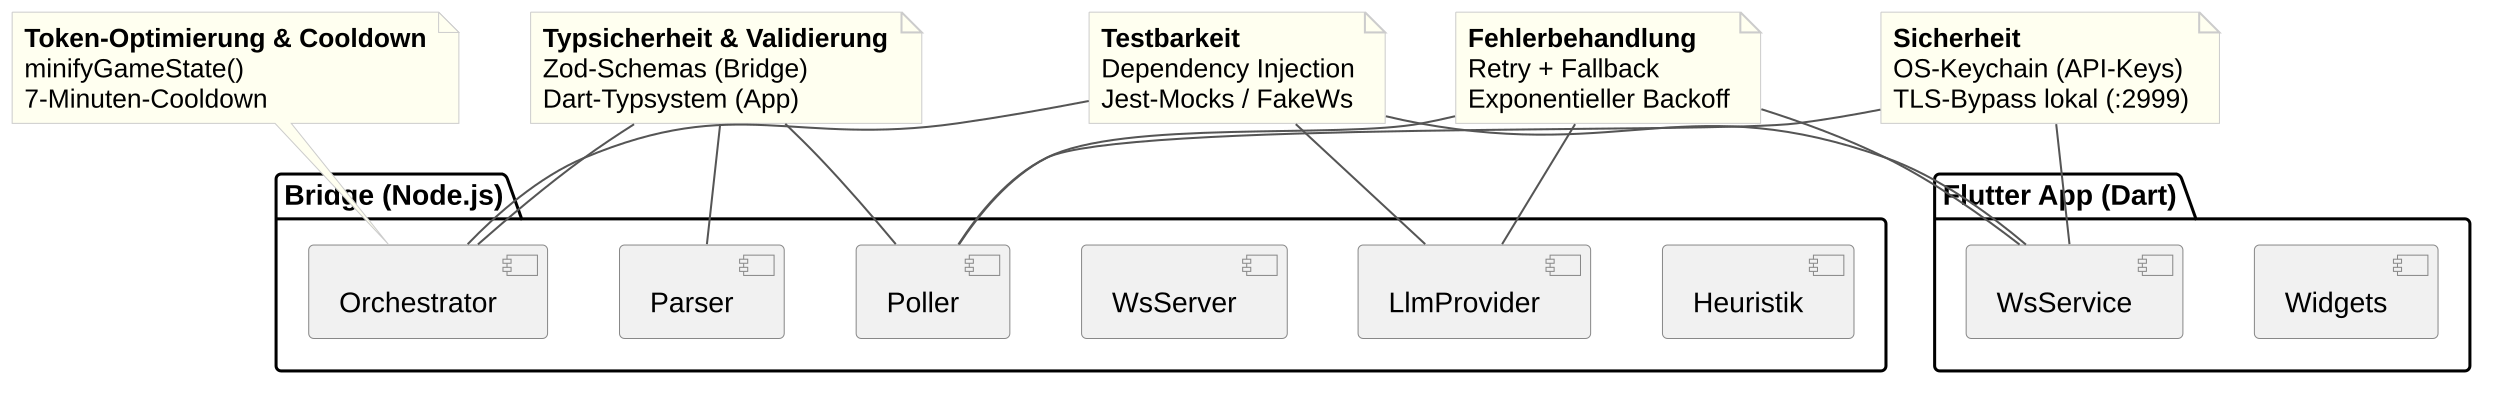
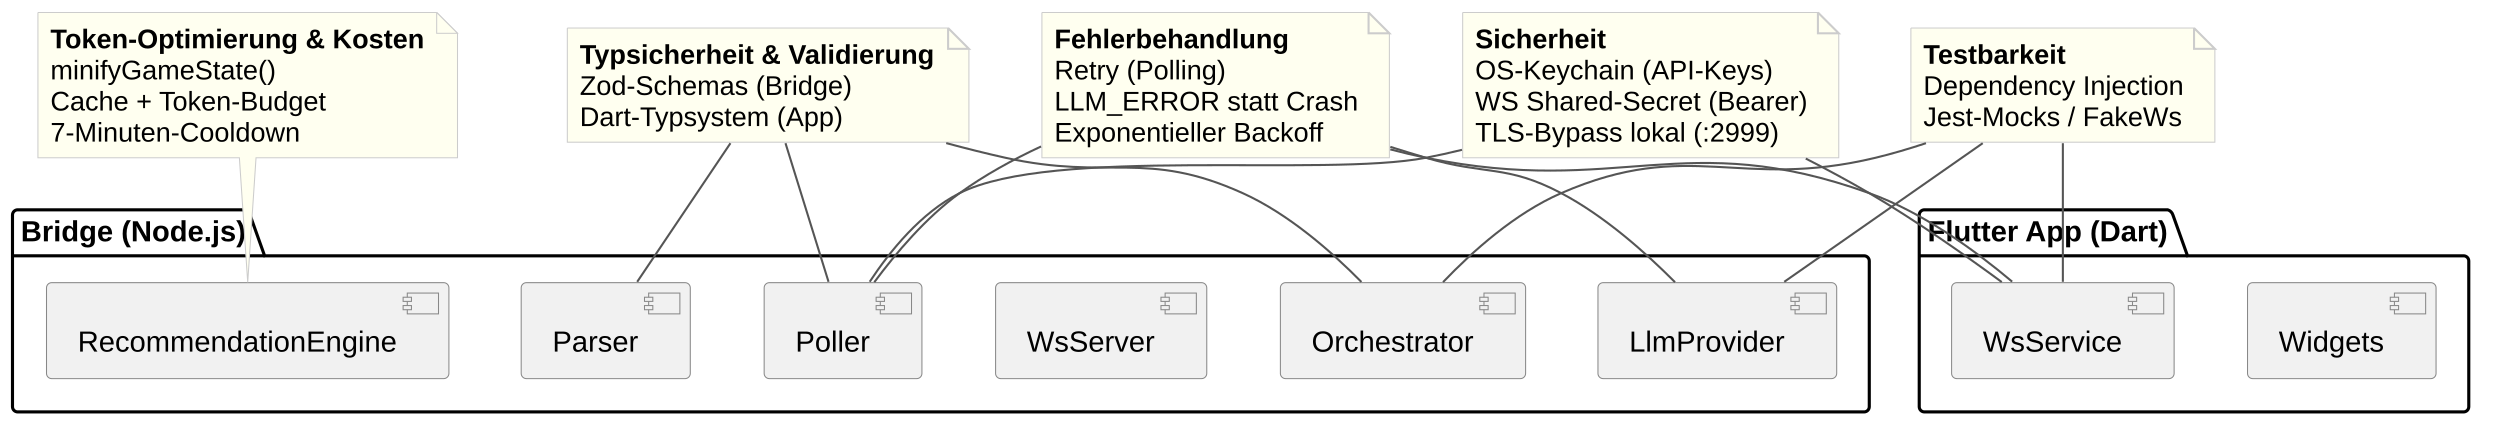
- <svg xmlns="http://www.w3.org/2000/svg" contentStyleType="text/css" data-diagram-type="DESCRIPTION" height="197px" preserveAspectRatio="none" style="width:1233px;height:197px;background:#FFFFFF;" version="1.1" viewBox="0 0 1233 197" width="1233px" zoomAndPan="magnify">
+ <svg xmlns="http://www.w3.org/2000/svg" contentStyleType="text/css" data-diagram-type="DESCRIPTION" height="212px" preserveAspectRatio="none" style="width:1201px;height:212px;background:#FFFFFF;" version="1.1" viewBox="0 0 1201 212" width="1201px" zoomAndPan="magnify">
  <defs />
  <g>
    <g class="cluster" data-qualified-name="Bridge .Node.js." data-source-line="8" id="ent0001">
-       <path d="M138.66,85.84 L247.777,85.84 A3.75,3.75 0 0 1 250.277,88.34 L257.277,107.939 L927.66,107.939 A2.5,2.5 0 0 1 930.16,110.439 L930.16,180.44 A2.5,2.5 0 0 1 927.66,182.94 L138.66,182.94 A2.5,2.5 0 0 1 136.16,180.44 L136.16,88.34 A2.5,2.5 0 0 1 138.66,85.84" fill="none" style="stroke:#000000;stroke-width:1.5;" />
-       <line style="stroke:#000000;stroke-width:1.5;" x1="136.16" x2="257.277" y1="107.939" y2="107.939" />
-       <text fill="#000000" font-family="Arial" font-size="14" font-weight="700" lengthAdjust="spacing" textLength="108.117" x="140.16" y="100.972">Bridge (Node.js)</text>
+       <path d="M8.5,100.79 L117.617,100.79 A3.75,3.75 0 0 1 120.117,103.29 L127.117,122.889 L895.5,122.889 A2.5,2.5 0 0 1 898,125.389 L898,195.39 A2.5,2.5 0 0 1 895.5,197.89 L8.5,197.89 A2.5,2.5 0 0 1 6,195.39 L6,103.29 A2.5,2.5 0 0 1 8.5,100.79" fill="none" style="stroke:#000000;stroke-width:1.5;" />
+       <line style="stroke:#000000;stroke-width:1.5;" x1="6" x2="127.117" y1="122.889" y2="122.889" />
+       <text fill="#000000" font-family="Arial" font-size="14" font-weight="700" lengthAdjust="spacing" textLength="108.117" x="10" y="115.922">Bridge (Node.js)</text>
    </g>
    <g class="cluster" data-qualified-name="Flutter App .Dart." data-source-line="17" id="ent0008">
-       <path d="M956.66,85.84 L1073.536,85.84 A3.75,3.75 0 0 1 1076.036,88.34 L1083.036,107.939 L1215.66,107.939 A2.5,2.5 0 0 1 1218.16,110.439 L1218.16,180.44 A2.5,2.5 0 0 1 1215.66,182.94 L956.66,182.94 A2.5,2.5 0 0 1 954.16,180.44 L954.16,88.34 A2.5,2.5 0 0 1 956.66,85.84" fill="none" style="stroke:#000000;stroke-width:1.5;" />
-       <line style="stroke:#000000;stroke-width:1.5;" x1="954.16" x2="1083.036" y1="107.939" y2="107.939" />
-       <text fill="#000000" font-family="Arial" font-size="14" font-weight="700" lengthAdjust="spacing" textLength="115.876" x="958.16" y="100.972">Flutter App (Dart)</text>
+       <path d="M924.5,100.79 L1041.376,100.79 A3.75,3.75 0 0 1 1043.876,103.29 L1050.876,122.889 L1183.5,122.889 A2.5,2.5 0 0 1 1186,125.389 L1186,195.39 A2.5,2.5 0 0 1 1183.5,197.89 L924.5,197.89 A2.5,2.5 0 0 1 922,195.39 L922,103.29 A2.5,2.5 0 0 1 924.5,100.79" fill="none" style="stroke:#000000;stroke-width:1.5;" />
+       <line style="stroke:#000000;stroke-width:1.5;" x1="922" x2="1050.876" y1="122.889" y2="122.889" />
+       <text fill="#000000" font-family="Arial" font-size="14" font-weight="700" lengthAdjust="spacing" textLength="115.876" x="926" y="115.922">Flutter App (Dart)</text>
    </g>
    <g class="entity" data-qualified-name="Bridge .Node.js..poller" data-source-line="9" id="ent0002">
-       <rect fill="#F1F1F1" height="46.099" rx="2.5" ry="2.5" style="stroke:#888888;stroke-width:0.5;" width="75.793" x="422.26" y="120.84" />
-       <rect fill="#F1F1F1" height="10" style="stroke:#888888;stroke-width:0.5;" width="15" x="478.053" y="125.84" />
-       <rect fill="#F1F1F1" height="2" style="stroke:#888888;stroke-width:0.5;" width="4" x="476.053" y="127.84" />
-       <rect fill="#F1F1F1" height="2" style="stroke:#888888;stroke-width:0.5;" width="4" x="476.053" y="131.84" />
-       <text fill="#000000" font-family="Arial" font-size="14" lengthAdjust="spacing" textLength="35.793" x="437.26" y="153.972">Poller</text>
+       <rect fill="#F1F1F1" height="46.099" rx="2.5" ry="2.5" style="stroke:#888888;stroke-width:0.5;" width="75.793" x="367.1" y="135.79" />
+       <rect fill="#F1F1F1" height="10" style="stroke:#888888;stroke-width:0.5;" width="15" x="422.893" y="140.79" />
+       <rect fill="#F1F1F1" height="2" style="stroke:#888888;stroke-width:0.5;" width="4" x="420.893" y="142.79" />
+       <rect fill="#F1F1F1" height="2" style="stroke:#888888;stroke-width:0.5;" width="4" x="420.893" y="146.79" />
+       <text fill="#000000" font-family="Arial" font-size="14" lengthAdjust="spacing" textLength="35.793" x="382.1" y="168.922">Poller</text>
    </g>
    <g class="entity" data-qualified-name="Bridge .Node.js..parser" data-source-line="10" id="ent0003">
-       <rect fill="#F1F1F1" height="46.099" rx="2.5" ry="2.5" style="stroke:#888888;stroke-width:0.5;" width="81.234" x="305.54" y="120.84" />
-       <rect fill="#F1F1F1" height="10" style="stroke:#888888;stroke-width:0.5;" width="15" x="366.774" y="125.84" />
-       <rect fill="#F1F1F1" height="2" style="stroke:#888888;stroke-width:0.5;" width="4" x="364.774" y="127.84" />
-       <rect fill="#F1F1F1" height="2" style="stroke:#888888;stroke-width:0.5;" width="4" x="364.774" y="131.84" />
-       <text fill="#000000" font-family="Arial" font-size="14" lengthAdjust="spacing" textLength="41.234" x="320.54" y="153.972">Parser</text>
+       <rect fill="#F1F1F1" height="46.099" rx="2.5" ry="2.5" style="stroke:#888888;stroke-width:0.5;" width="81.234" x="250.38" y="135.79" />
+       <rect fill="#F1F1F1" height="10" style="stroke:#888888;stroke-width:0.5;" width="15" x="311.614" y="140.79" />
+       <rect fill="#F1F1F1" height="2" style="stroke:#888888;stroke-width:0.5;" width="4" x="309.614" y="142.79" />
+       <rect fill="#F1F1F1" height="2" style="stroke:#888888;stroke-width:0.5;" width="4" x="309.614" y="146.79" />
+       <text fill="#000000" font-family="Arial" font-size="14" lengthAdjust="spacing" textLength="41.234" x="265.38" y="168.922">Parser</text>
    </g>
    <g class="entity" data-qualified-name="Bridge .Node.js..orch" data-source-line="11" id="ent0004">
-       <rect fill="#F1F1F1" height="46.099" rx="2.5" ry="2.5" style="stroke:#888888;stroke-width:0.5;" width="117.8" x="152.26" y="120.84" />
-       <rect fill="#F1F1F1" height="10" style="stroke:#888888;stroke-width:0.5;" width="15" x="250.06" y="125.84" />
-       <rect fill="#F1F1F1" height="2" style="stroke:#888888;stroke-width:0.5;" width="4" x="248.06" y="127.84" />
-       <rect fill="#F1F1F1" height="2" style="stroke:#888888;stroke-width:0.5;" width="4" x="248.06" y="131.84" />
-       <text fill="#000000" font-family="Arial" font-size="14" lengthAdjust="spacing" textLength="77.8" x="167.26" y="153.972">Orchestrator</text>
+       <rect fill="#F1F1F1" height="46.099" rx="2.5" ry="2.5" style="stroke:#888888;stroke-width:0.5;" width="117.8" x="615.1" y="135.79" />
+       <rect fill="#F1F1F1" height="10" style="stroke:#888888;stroke-width:0.5;" width="15" x="712.9" y="140.79" />
+       <rect fill="#F1F1F1" height="2" style="stroke:#888888;stroke-width:0.5;" width="4" x="710.9" y="142.79" />
+       <rect fill="#F1F1F1" height="2" style="stroke:#888888;stroke-width:0.5;" width="4" x="710.9" y="146.79" />
+       <text fill="#000000" font-family="Arial" font-size="14" lengthAdjust="spacing" textLength="77.8" x="630.1" y="168.922">Orchestrator</text>
    </g>
    <g class="entity" data-qualified-name="Bridge .Node.js..wsserver" data-source-line="12" id="ent0005">
-       <rect fill="#F1F1F1" height="46.099" rx="2.5" ry="2.5" style="stroke:#888888;stroke-width:0.5;" width="101.448" x="533.43" y="120.84" />
-       <rect fill="#F1F1F1" height="10" style="stroke:#888888;stroke-width:0.5;" width="15" x="614.878" y="125.84" />
-       <rect fill="#F1F1F1" height="2" style="stroke:#888888;stroke-width:0.5;" width="4" x="612.878" y="127.84" />
-       <rect fill="#F1F1F1" height="2" style="stroke:#888888;stroke-width:0.5;" width="4" x="612.878" y="131.84" />
-       <text fill="#000000" font-family="Arial" font-size="14" lengthAdjust="spacing" textLength="61.448" x="548.43" y="153.972">WsServer</text>
+       <rect fill="#F1F1F1" height="46.099" rx="2.5" ry="2.5" style="stroke:#888888;stroke-width:0.5;" width="101.448" x="478.28" y="135.79" />
+       <rect fill="#F1F1F1" height="10" style="stroke:#888888;stroke-width:0.5;" width="15" x="559.728" y="140.79" />
+       <rect fill="#F1F1F1" height="2" style="stroke:#888888;stroke-width:0.5;" width="4" x="557.728" y="142.79" />
+       <rect fill="#F1F1F1" height="2" style="stroke:#888888;stroke-width:0.5;" width="4" x="557.728" y="146.79" />
+       <text fill="#000000" font-family="Arial" font-size="14" lengthAdjust="spacing" textLength="61.448" x="493.28" y="168.922">WsServer</text>
    </g>
    <g class="entity" data-qualified-name="Bridge .Node.js..llmprov" data-source-line="13" id="ent0006">
-       <rect fill="#F1F1F1" height="46.099" rx="2.5" ry="2.5" style="stroke:#888888;stroke-width:0.5;" width="114.689" x="669.81" y="120.84" />
-       <rect fill="#F1F1F1" height="10" style="stroke:#888888;stroke-width:0.5;" width="15" x="764.5" y="125.84" />
-       <rect fill="#F1F1F1" height="2" style="stroke:#888888;stroke-width:0.5;" width="4" x="762.5" y="127.84" />
-       <rect fill="#F1F1F1" height="2" style="stroke:#888888;stroke-width:0.5;" width="4" x="762.5" y="131.84" />
-       <text fill="#000000" font-family="Arial" font-size="14" lengthAdjust="spacing" textLength="74.689" x="684.81" y="153.972">LlmProvider</text>
+       <rect fill="#F1F1F1" height="46.099" rx="2.5" ry="2.5" style="stroke:#888888;stroke-width:0.5;" width="114.689" x="767.66" y="135.79" />
+       <rect fill="#F1F1F1" height="10" style="stroke:#888888;stroke-width:0.5;" width="15" x="862.35" y="140.79" />
+       <rect fill="#F1F1F1" height="2" style="stroke:#888888;stroke-width:0.5;" width="4" x="860.35" y="142.79" />
+       <rect fill="#F1F1F1" height="2" style="stroke:#888888;stroke-width:0.5;" width="4" x="860.35" y="146.79" />
+       <text fill="#000000" font-family="Arial" font-size="14" lengthAdjust="spacing" textLength="74.689" x="782.66" y="168.922">LlmProvider</text>
    </g>
-     <g class="entity" data-qualified-name="Bridge .Node.js..heur" data-source-line="14" id="ent0007">
-       <rect fill="#F1F1F1" height="46.099" rx="2.5" ry="2.5" style="stroke:#888888;stroke-width:0.5;" width="94.455" x="819.93" y="120.84" />
-       <rect fill="#F1F1F1" height="10" style="stroke:#888888;stroke-width:0.5;" width="15" x="894.385" y="125.84" />
-       <rect fill="#F1F1F1" height="2" style="stroke:#888888;stroke-width:0.5;" width="4" x="892.385" y="127.84" />
-       <rect fill="#F1F1F1" height="2" style="stroke:#888888;stroke-width:0.5;" width="4" x="892.385" y="131.84" />
-       <text fill="#000000" font-family="Arial" font-size="14" lengthAdjust="spacing" textLength="54.455" x="834.93" y="153.972">Heuristik</text>
+     <g class="entity" data-qualified-name="Bridge .Node.js..engine" data-source-line="14" id="ent0007">
+       <rect fill="#F1F1F1" height="46.099" rx="2.5" ry="2.5" style="stroke:#888888;stroke-width:0.5;" width="193.316" x="22.34" y="135.79" />
+       <rect fill="#F1F1F1" height="10" style="stroke:#888888;stroke-width:0.5;" width="15" x="195.656" y="140.79" />
+       <rect fill="#F1F1F1" height="2" style="stroke:#888888;stroke-width:0.5;" width="4" x="193.656" y="142.79" />
+       <rect fill="#F1F1F1" height="2" style="stroke:#888888;stroke-width:0.5;" width="4" x="193.656" y="146.79" />
+       <text fill="#000000" font-family="Arial" font-size="14" lengthAdjust="spacing" textLength="153.316" x="37.34" y="168.922">RecommendationEngine</text>
    </g>
    <g class="entity" data-qualified-name="Flutter App .Dart..wsservice" data-source-line="18" id="ent0009">
-       <rect fill="#F1F1F1" height="46.099" rx="2.5" ry="2.5" style="stroke:#888888;stroke-width:0.5;" width="106.897" x="969.71" y="120.84" />
-       <rect fill="#F1F1F1" height="10" style="stroke:#888888;stroke-width:0.5;" width="15" x="1056.607" y="125.84" />
-       <rect fill="#F1F1F1" height="2" style="stroke:#888888;stroke-width:0.5;" width="4" x="1054.607" y="127.84" />
-       <rect fill="#F1F1F1" height="2" style="stroke:#888888;stroke-width:0.5;" width="4" x="1054.607" y="131.84" />
-       <text fill="#000000" font-family="Arial" font-size="14" lengthAdjust="spacing" textLength="66.897" x="984.71" y="153.972">WsService</text>
+       <rect fill="#F1F1F1" height="46.099" rx="2.5" ry="2.5" style="stroke:#888888;stroke-width:0.5;" width="106.897" x="937.55" y="135.79" />
+       <rect fill="#F1F1F1" height="10" style="stroke:#888888;stroke-width:0.5;" width="15" x="1024.447" y="140.79" />
+       <rect fill="#F1F1F1" height="2" style="stroke:#888888;stroke-width:0.5;" width="4" x="1022.447" y="142.79" />
+       <rect fill="#F1F1F1" height="2" style="stroke:#888888;stroke-width:0.5;" width="4" x="1022.447" y="146.79" />
+       <text fill="#000000" font-family="Arial" font-size="14" lengthAdjust="spacing" textLength="66.897" x="952.55" y="168.922">WsService</text>
    </g>
    <g class="entity" data-qualified-name="Flutter App .Dart..ui" data-source-line="19" id="ent0010">
-       <rect fill="#F1F1F1" height="46.099" rx="2.5" ry="2.5" style="stroke:#888888;stroke-width:0.5;" width="90.572" x="1111.87" y="120.84" />
-       <rect fill="#F1F1F1" height="10" style="stroke:#888888;stroke-width:0.5;" width="15" x="1182.442" y="125.84" />
-       <rect fill="#F1F1F1" height="2" style="stroke:#888888;stroke-width:0.5;" width="4" x="1180.442" y="127.84" />
-       <rect fill="#F1F1F1" height="2" style="stroke:#888888;stroke-width:0.5;" width="4" x="1180.442" y="131.84" />
-       <text fill="#000000" font-family="Arial" font-size="14" lengthAdjust="spacing" textLength="50.572" x="1126.87" y="153.972">Widgets</text>
+       <rect fill="#F1F1F1" height="46.099" rx="2.5" ry="2.5" style="stroke:#888888;stroke-width:0.5;" width="90.572" x="1079.71" y="135.79" />
+       <rect fill="#F1F1F1" height="10" style="stroke:#888888;stroke-width:0.5;" width="15" x="1150.282" y="140.79" />
+       <rect fill="#F1F1F1" height="2" style="stroke:#888888;stroke-width:0.5;" width="4" x="1148.282" y="142.79" />
+       <rect fill="#F1F1F1" height="2" style="stroke:#888888;stroke-width:0.5;" width="4" x="1148.282" y="146.79" />
+       <text fill="#000000" font-family="Arial" font-size="14" lengthAdjust="spacing" textLength="50.572" x="1094.71" y="168.922">Widgets</text>
    </g>
    <g class="entity" data-qualified-name="n_type" data-source-line="23" id="ent0011">
-       <path d="M261.7,6 L261.7,60.846 L454.626,60.846 L454.626,16 L444.626,6 L261.7,6" fill="#FFFFF0" style="stroke:#CCCCCC;stroke-width:0.5;" />
-       <path d="M444.626,6 L444.626,16 L454.626,16 L444.626,6" fill="#FFFFF0" style="stroke:#CCCCCC;stroke-width:1;" />
-       <text fill="#000000" font-family="Arial" font-size="13" font-weight="700" lengthAdjust="spacing" textLength="171.926" x="267.7" y="23.194">Typsicherheit &amp; Validierung</text>
-       <text fill="#000000" font-family="Arial" font-size="13" lengthAdjust="spacing" textLength="130.768" x="267.7" y="38.143">Zod-Schemas (Bridge)</text>
-       <text fill="#000000" font-family="Arial" font-size="13" lengthAdjust="spacing" textLength="127.131" x="267.7" y="53.091">Dart-Typsystem (App)</text>
+       <path d="M272.54,13.47 L272.54,68.316 L465.466,68.316 L465.466,23.47 L455.466,13.47 L272.54,13.47" fill="#FFFFF0" style="stroke:#CCCCCC;stroke-width:0.5;" />
+       <path d="M455.466,13.47 L455.466,23.47 L465.466,23.47 L455.466,13.47" fill="#FFFFF0" style="stroke:#CCCCCC;stroke-width:1;" />
+       <text fill="#000000" font-family="Arial" font-size="13" font-weight="700" lengthAdjust="spacing" textLength="171.926" x="278.54" y="30.664">Typsicherheit &amp; Validierung</text>
+       <text fill="#000000" font-family="Arial" font-size="13" lengthAdjust="spacing" textLength="130.768" x="278.54" y="45.613">Zod-Schemas (Bridge)</text>
+       <text fill="#000000" font-family="Arial" font-size="13" lengthAdjust="spacing" textLength="127.131" x="278.54" y="60.561">Dart-Typsystem (App)</text>
    </g>
    <g class="entity" data-qualified-name="n_err" data-source-line="29" id="ent0012">
-       <path d="M717.98,6 L717.98,60.846 L868.332,60.846 L868.332,16 L858.332,6 L717.98,6" fill="#FFFFF0" style="stroke:#CCCCCC;stroke-width:0.5;" />
-       <path d="M858.332,6 L858.332,16 L868.332,16 L858.332,6" fill="#FFFFF0" style="stroke:#CCCCCC;stroke-width:1;" />
-       <text fill="#000000" font-family="Arial" font-size="13" font-weight="700" lengthAdjust="spacing" textLength="112.671" x="723.98" y="23.194">Fehlerbehandlung</text>
-       <text fill="#000000" font-family="Arial" font-size="13" lengthAdjust="spacing" textLength="94.282" x="723.98" y="38.143">Retry + Fallback</text>
-       <text fill="#000000" font-family="Arial" font-size="13" lengthAdjust="spacing" textLength="129.352" x="723.98" y="53.091">Exponentieller Backoff</text>
+       <path d="M500.53,6 L500.53,75.795 L667.463,75.795 L667.463,16 L657.463,6 L500.53,6" fill="#FFFFF0" style="stroke:#CCCCCC;stroke-width:0.5;" />
+       <path d="M657.463,6 L657.463,16 L667.463,16 L657.463,6" fill="#FFFFF0" style="stroke:#CCCCCC;stroke-width:1;" />
+       <text fill="#000000" font-family="Arial" font-size="13" font-weight="700" lengthAdjust="spacing" textLength="112.671" x="506.53" y="23.194">Fehlerbehandlung</text>
+       <text fill="#000000" font-family="Arial" font-size="13" lengthAdjust="spacing" textLength="82.355" x="506.53" y="38.143">Retry (Polling)</text>
+       <text fill="#000000" font-family="Arial" font-size="13" lengthAdjust="spacing" textLength="145.933" x="506.53" y="53.091">LLM_ERROR statt Crash</text>
+       <text fill="#000000" font-family="Arial" font-size="13" lengthAdjust="spacing" textLength="129.352" x="506.53" y="68.04">Exponentieller Backoff</text>
    </g>
-     <g class="entity" data-qualified-name="n_sec" data-source-line="35" id="ent0013">
-       <path d="M927.68,6 L927.68,60.846 L1094.632,60.846 L1094.632,16 L1084.632,6 L927.68,6" fill="#FFFFF0" style="stroke:#CCCCCC;stroke-width:0.5;" />
-       <path d="M1084.632,6 L1084.632,16 L1094.632,16 L1084.632,6" fill="#FFFFF0" style="stroke:#CCCCCC;stroke-width:1;" />
-       <text fill="#000000" font-family="Arial" font-size="13" font-weight="700" lengthAdjust="spacing" textLength="62.855" x="933.68" y="23.194">Sicherheit</text>
-       <text fill="#000000" font-family="Arial" font-size="13" lengthAdjust="spacing" textLength="143.044" x="933.68" y="38.143">OS-Keychain (API-Keys)</text>
-       <text fill="#000000" font-family="Arial" font-size="13" lengthAdjust="spacing" textLength="145.952" x="933.68" y="53.091">TLS-Bypass lokal (:2999)</text>
+     <g class="entity" data-qualified-name="n_sec" data-source-line="36" id="ent0013">
+       <path d="M702.67,6 L702.67,75.795 L883.333,75.795 L883.333,16 L873.333,6 L702.67,6" fill="#FFFFF0" style="stroke:#CCCCCC;stroke-width:0.5;" />
+       <path d="M873.333,6 L873.333,16 L883.333,16 L873.333,6" fill="#FFFFF0" style="stroke:#CCCCCC;stroke-width:1;" />
+       <text fill="#000000" font-family="Arial" font-size="13" font-weight="700" lengthAdjust="spacing" textLength="62.855" x="708.67" y="23.194">Sicherheit</text>
+       <text fill="#000000" font-family="Arial" font-size="13" lengthAdjust="spacing" textLength="143.044" x="708.67" y="38.143">OS-Keychain (API-Keys)</text>
+       <text fill="#000000" font-family="Arial" font-size="13" lengthAdjust="spacing" textLength="159.663" x="708.67" y="53.091">WS Shared-Secret (Bearer)</text>
+       <text fill="#000000" font-family="Arial" font-size="13" lengthAdjust="spacing" textLength="145.952" x="708.67" y="68.04">TLS-Bypass lokal (:2999)</text>
    </g>
-     <g class="entity" data-qualified-name="n_test" data-source-line="41" id="ent0014">
-       <path d="M537.14,6 L537.14,60.846 L683.17,60.846 L683.17,16 L673.17,6 L537.14,6" fill="#FFFFF0" style="stroke:#CCCCCC;stroke-width:0.5;" />
-       <path d="M673.17,6 L673.17,16 L683.17,16 L673.17,6" fill="#FFFFF0" style="stroke:#CCCCCC;stroke-width:1;" />
-       <text fill="#000000" font-family="Arial" font-size="13" font-weight="700" lengthAdjust="spacing" textLength="69.361" x="543.14" y="23.194">Testbarkeit</text>
-       <text fill="#000000" font-family="Arial" font-size="13" lengthAdjust="spacing" textLength="125.03" x="543.14" y="38.143">Dependency Injection</text>
-       <text fill="#000000" font-family="Arial" font-size="13" lengthAdjust="spacing" textLength="124.236" x="543.14" y="53.091">Jest-Mocks / FakeWs</text>
+     <g class="entity" data-qualified-name="n_test" data-source-line="43" id="ent0014">
+       <path d="M917.99,13.47 L917.99,68.316 L1064.02,68.316 L1064.02,23.47 L1054.02,13.47 L917.99,13.47" fill="#FFFFF0" style="stroke:#CCCCCC;stroke-width:0.5;" />
+       <path d="M1054.02,13.47 L1054.02,23.47 L1064.02,23.47 L1054.02,13.47" fill="#FFFFF0" style="stroke:#CCCCCC;stroke-width:1;" />
+       <text fill="#000000" font-family="Arial" font-size="13" font-weight="700" lengthAdjust="spacing" textLength="69.361" x="923.99" y="30.664">Testbarkeit</text>
+       <text fill="#000000" font-family="Arial" font-size="13" lengthAdjust="spacing" textLength="125.03" x="923.99" y="45.613">Dependency Injection</text>
+       <text fill="#000000" font-family="Arial" font-size="13" lengthAdjust="spacing" textLength="124.236" x="923.99" y="60.561">Jest-Mocks / FakeWs</text>
    </g>
-     <g class="entity" data-qualified-name="n_llm" data-source-line="47" id="ent0015">
-       <path d="M6,6 L6,60.846 A0,0 0 0 0 6,60.846 L135.64,60.846 L191.47,120.41 L143.64,60.846 L226.316,60.846 A0,0 0 0 0 226.316,60.846 L226.316,16 L216.316,6 L6,6 A0,0 0 0 0 6,6" fill="#FFFFF0" style="stroke:#CCCCCC;stroke-width:0.5;" />
-       <path d="M216.316,6 L216.316,16 L226.316,16 L216.316,6" fill="#FFFFF0" style="stroke:#CCCCCC;stroke-width:0.5;" />
-       <text fill="#000000" font-family="Arial" font-size="13" font-weight="700" lengthAdjust="spacing" textLength="199.316" x="12" y="23.194">Token-Optimierung &amp; Cooldown</text>
-       <text fill="#000000" font-family="Arial" font-size="13" lengthAdjust="spacing" textLength="108.361" x="12" y="38.143">minifyGameState()</text>
-       <text fill="#000000" font-family="Arial" font-size="13" lengthAdjust="spacing" textLength="119.952" x="12" y="53.091">7-Minuten-Cooldown</text>
+     <g class="entity" data-qualified-name="n_llm" data-source-line="49" id="ent0015">
+       <path d="M18.22,6 L18.22,75.795 A0,0 0 0 0 18.22,75.795 L115,75.795 L119,135.62 L123,75.795 L219.779,75.795 A0,0 0 0 0 219.779,75.795 L219.779,16 L209.779,6 L18.22,6 A0,0 0 0 0 18.22,6" fill="#FFFFF0" style="stroke:#CCCCCC;stroke-width:0.5;" />
+       <path d="M209.779,6 L209.779,16 L219.779,16 L209.779,6" fill="#FFFFF0" style="stroke:#CCCCCC;stroke-width:0.5;" />
+       <text fill="#000000" font-family="Arial" font-size="13" font-weight="700" lengthAdjust="spacing" textLength="180.559" x="24.22" y="23.194">Token-Optimierung &amp; Kosten</text>
+       <text fill="#000000" font-family="Arial" font-size="13" lengthAdjust="spacing" textLength="108.361" x="24.22" y="38.143">minifyGameState()</text>
+       <text fill="#000000" font-family="Arial" font-size="13" lengthAdjust="spacing" textLength="134.056" x="24.22" y="53.091">Cache + Token-Budget</text>
+       <text fill="#000000" font-family="Arial" font-size="13" lengthAdjust="spacing" textLength="119.952" x="24.22" y="68.04">7-Minuten-Cooldown</text>
    </g>
-     <g class="link" data-entity-1="ent0011" data-entity-2="ent0002" data-link-type="association" data-source-line="52" id="lnk16">
-       <path d="M387.31,61.07 C393,66.52 398.85,72.28 404.16,77.84 C417.23,91.53 431.11,107.64 441.79,120.41" fill="none" id="n_type-poller" style="stroke:#555555;stroke-width:1;" />
+     <g class="link" data-entity-1="ent0011" data-entity-2="ent0002" data-link-type="association" data-source-line="55" id="lnk16">
+       <path d="M377.35,68.79 C383.62,88.99 392.12,116.34 398.03,135.38" fill="none" id="n_type-poller" style="stroke:#555555;stroke-width:1;" />
    </g>
-     <g class="link" data-entity-1="ent0011" data-entity-2="ent0003" data-link-type="association" data-source-line="53" id="lnk17">
-       <path d="M355.19,61.23 C353.18,79.43 350.55,103.21 348.65,120.41" fill="none" id="n_type-parser" style="stroke:#555555;stroke-width:1;" />
+     <g class="link" data-entity-1="ent0011" data-entity-2="ent0003" data-link-type="association" data-source-line="56" id="lnk17">
+       <path d="M350.91,68.79 C337.32,88.99 318.92,116.34 306.11,135.38" fill="none" id="n_type-parser" style="stroke:#555555;stroke-width:1;" />
    </g>
-     <g class="link" data-entity-1="ent0011" data-entity-2="ent0004" data-link-type="association" data-source-line="54" id="lnk18">
-       <path d="M312.71,61.27 C304.4,66.55 295.91,72.21 288.16,77.84 C269.9,91.11 250.49,107.52 235.72,120.54" fill="none" id="n_type-orch" style="stroke:#555555;stroke-width:1;" />
+     <g class="link" data-entity-1="ent0011" data-entity-2="ent0004" data-link-type="association" data-source-line="57" id="lnk18">
+       <path d="M454.56,68.74 C464.11,71.32 473.73,73.73 483,75.79 C533.01,86.9 550.32,71.68 597,92.79 C619,102.74 639.66,120.87 654.03,135.46" fill="none" id="n_type-orch" style="stroke:#555555;stroke-width:1;" />
    </g>
-     <g class="link" data-entity-1="ent0012" data-entity-2="ent0002" data-link-type="association" data-source-line="56" id="lnk19">
-       <path d="M717.62,57.33 C712.08,58.64 706.55,59.83 701.16,60.84 C660.58,68.46 552.86,58.93 516.16,77.84 C497.75,87.33 482.82,105.69 473.02,120.49" fill="none" id="n_err-poller" style="stroke:#555555;stroke-width:1;" />
+     <g class="link" data-entity-1="ent0012" data-entity-2="ent0002" data-link-type="association" data-source-line="59" id="lnk19">
+       <path d="M500.12,70.36 C486.45,76.73 472.89,84.19 461,92.79 C444.82,104.49 430.24,121.77 420.01,135.57" fill="none" id="n_err-poller" style="stroke:#555555;stroke-width:1;" />
    </g>
-     <g class="link" data-entity-1="ent0012" data-entity-2="ent0006" data-link-type="association" data-source-line="57" id="lnk20">
-       <path d="M776.84,61.23 C765.77,79.43 751.3,103.21 740.84,120.41" fill="none" id="n_err-llmprov" style="stroke:#555555;stroke-width:1;" />
+     <g class="link" data-entity-1="ent0012" data-entity-2="ent0006" data-link-type="association" data-source-line="60" id="lnk20">
+       <path d="M667.91,70.54 C673.68,72.36 679.42,74.13 685,75.79 C713.62,84.32 723.59,78.87 750,92.79 C770.74,103.72 790.61,121.4 804.68,135.57" fill="none" id="n_err-llmprov" style="stroke:#555555;stroke-width:1;" />
    </g>
-     <g class="link" data-entity-1="ent0012" data-entity-2="ent0009" data-link-type="association" data-source-line="58" id="lnk21">
-       <path d="M868.71,53.86 C889.14,60.32 910.92,68.34 930.16,77.84 C953.83,89.53 978.2,106.81 996.06,120.62" fill="none" id="n_err-wsservice" style="stroke:#555555;stroke-width:1;" />
+     <g class="link" data-entity-1="ent0012" data-entity-2="ent0009" data-link-type="association" data-source-line="61" id="lnk21">
+       <path d="M667.9,71.76 C673.64,73.27 679.38,74.64 685,75.79 C778.04,94.82 808.63,60.67 898,92.79 C923.77,102.05 948.98,120.44 966.63,135.3" fill="none" id="n_err-wsservice" style="stroke:#555555;stroke-width:1;" />
    </g>
-     <g class="link" data-entity-1="ent0013" data-entity-2="ent0009" data-link-type="association" data-source-line="60" id="lnk22">
-       <path d="M1014.12,61.23 C1016.14,79.43 1018.77,103.21 1020.67,120.41" fill="none" id="n_sec-wsservice" style="stroke:#555555;stroke-width:1;" />
+     <g class="link" data-entity-1="ent0013" data-entity-2="ent0009" data-link-type="association" data-source-line="63" id="lnk22">
+       <path d="M867.49,76.18 C877.88,81.48 888.3,87.1 898,92.79 C920.09,105.76 943.73,122.33 961.64,135.5" fill="none" id="n_sec-wsservice" style="stroke:#555555;stroke-width:1;" />
    </g>
-     <g class="link" data-entity-1="ent0013" data-entity-2="ent0002" data-link-type="association" data-source-line="61" id="lnk23">
-       <path d="M927.43,54.07 C913.7,56.73 899.58,59.13 886.16,60.84 C845.34,66.06 553.16,59.83 516.16,77.84 C497.4,86.97 482.41,105.57 472.68,120.55" fill="none" id="n_sec-poller" style="stroke:#555555;stroke-width:1;" />
+     <g class="link" data-entity-1="ent0013" data-entity-2="ent0002" data-link-type="association" data-source-line="64" id="lnk23">
+       <path d="M702.34,71.97 C696.51,73.4 690.69,74.7 685,75.79 C635.98,85.22 505.56,70.28 461,92.79 C442.51,102.13 427.59,120.51 417.81,135.35" fill="none" id="n_sec-poller" style="stroke:#555555;stroke-width:1;" />
    </g>
-     <g class="link" data-entity-1="ent0014" data-entity-2="ent0004" data-link-type="association" data-source-line="63" id="lnk24">
-       <path d="M536.97,49.8 C516.1,53.82 493.29,57.85 472.16,60.84 C390.84,72.35 363.9,46.1 288.16,77.84 C265.72,87.24 244.95,105.61 230.65,120.44" fill="none" id="n_test-orch" style="stroke:#555555;stroke-width:1;" />
+     <g class="link" data-entity-1="ent0014" data-entity-2="ent0004" data-link-type="association" data-source-line="66" id="lnk24">
+       <path d="M925.23,68.79 C917.16,71.45 908.95,73.88 901,75.79 C835.34,91.59 811.94,65.87 750,92.79 C727.86,102.41 707.36,120.76 693.24,135.53" fill="none" id="n_test-orch" style="stroke:#555555;stroke-width:1;" />
    </g>
-     <g class="link" data-entity-1="ent0014" data-entity-2="ent0006" data-link-type="association" data-source-line="64" id="lnk25">
-       <path d="M639.08,61.23 C658.7,79.43 684.35,103.21 702.91,120.41" fill="none" id="n_test-llmprov" style="stroke:#555555;stroke-width:1;" />
+     <g class="link" data-entity-1="ent0014" data-entity-2="ent0006" data-link-type="association" data-source-line="67" id="lnk25">
+       <path d="M952.5,68.79 C923.57,88.99 884.41,116.34 857.15,135.38" fill="none" id="n_test-llmprov" style="stroke:#555555;stroke-width:1;" />
    </g>
-     <g class="link" data-entity-1="ent0014" data-entity-2="ent0009" data-link-type="association" data-source-line="65" id="lnk26">
-       <path d="M683.53,57.33 C689.12,58.66 694.71,59.85 700.16,60.84 C801.01,79.16 833.6,43.46 930.16,77.84 C956.14,87.09 981.52,105.68 999.19,120.63" fill="none" id="n_test-wsservice" style="stroke:#555555;stroke-width:1;" />
+     <g class="link" data-entity-1="ent0014" data-entity-2="ent0009" data-link-type="association" data-source-line="68" id="lnk26">
+       <path d="M991,68.79 C991,88.99 991,116.34 991,135.38" fill="none" id="n_test-wsservice" style="stroke:#555555;stroke-width:1;" />
    </g>
  </g>
</svg>
